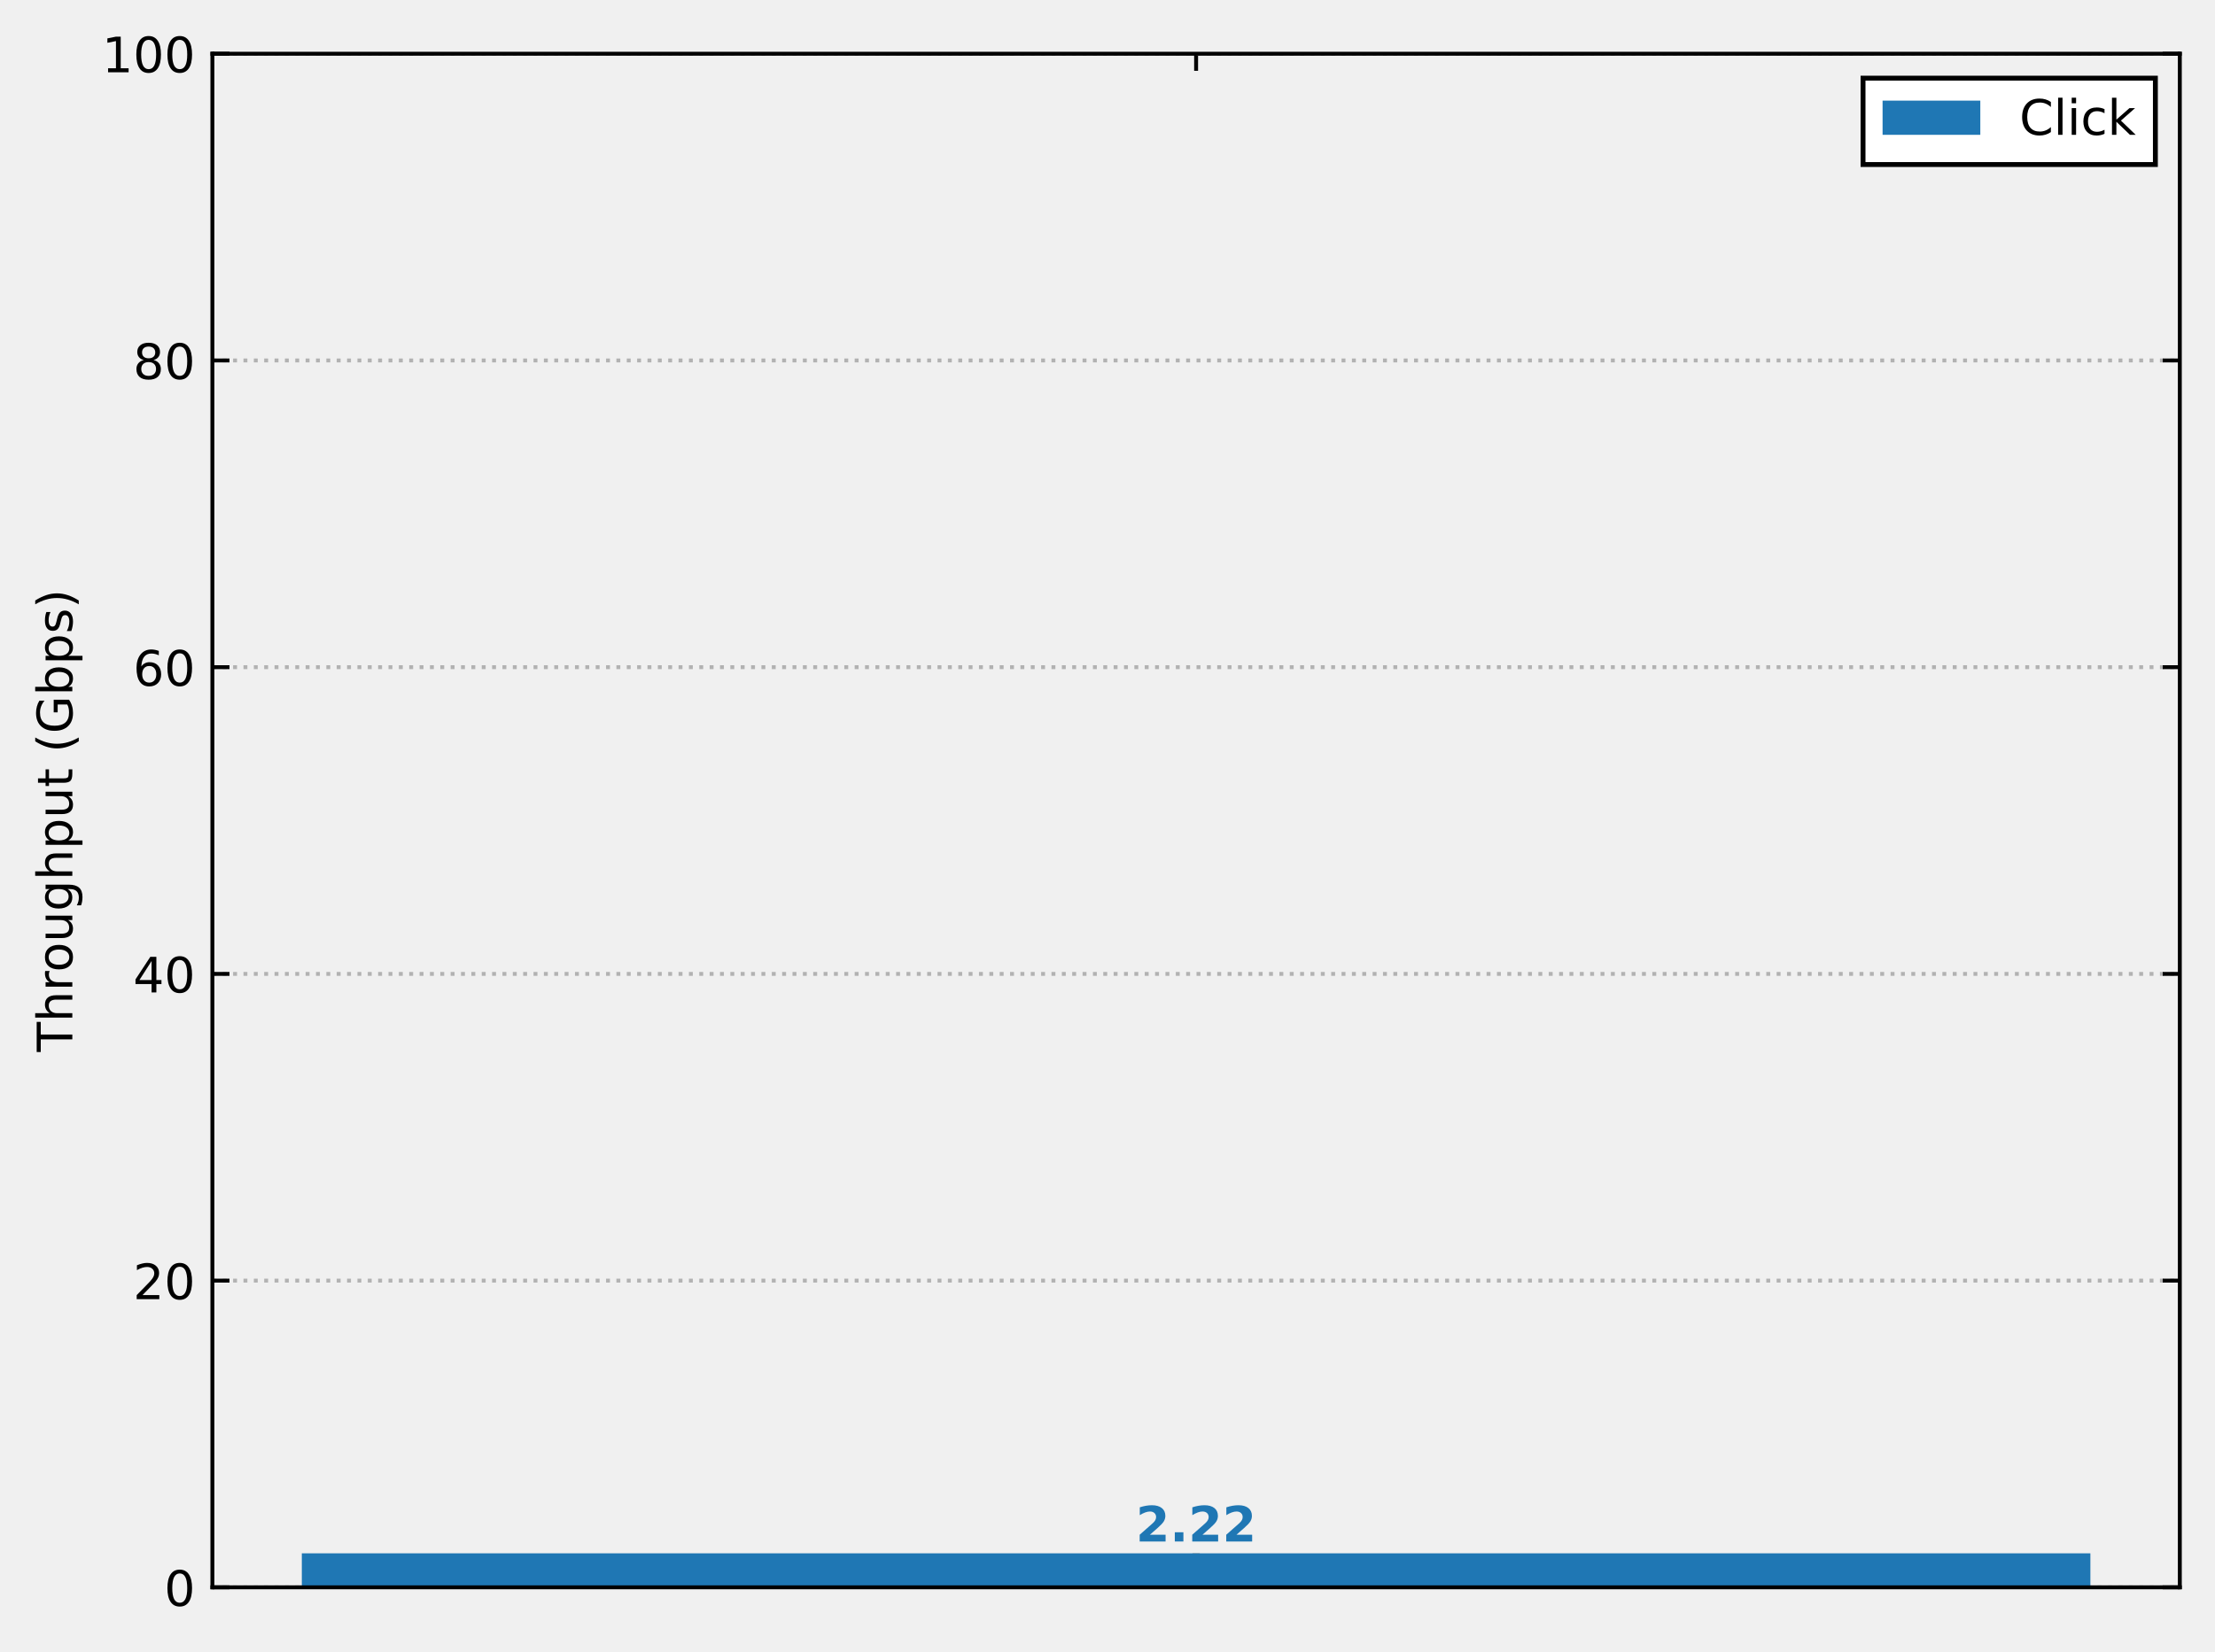
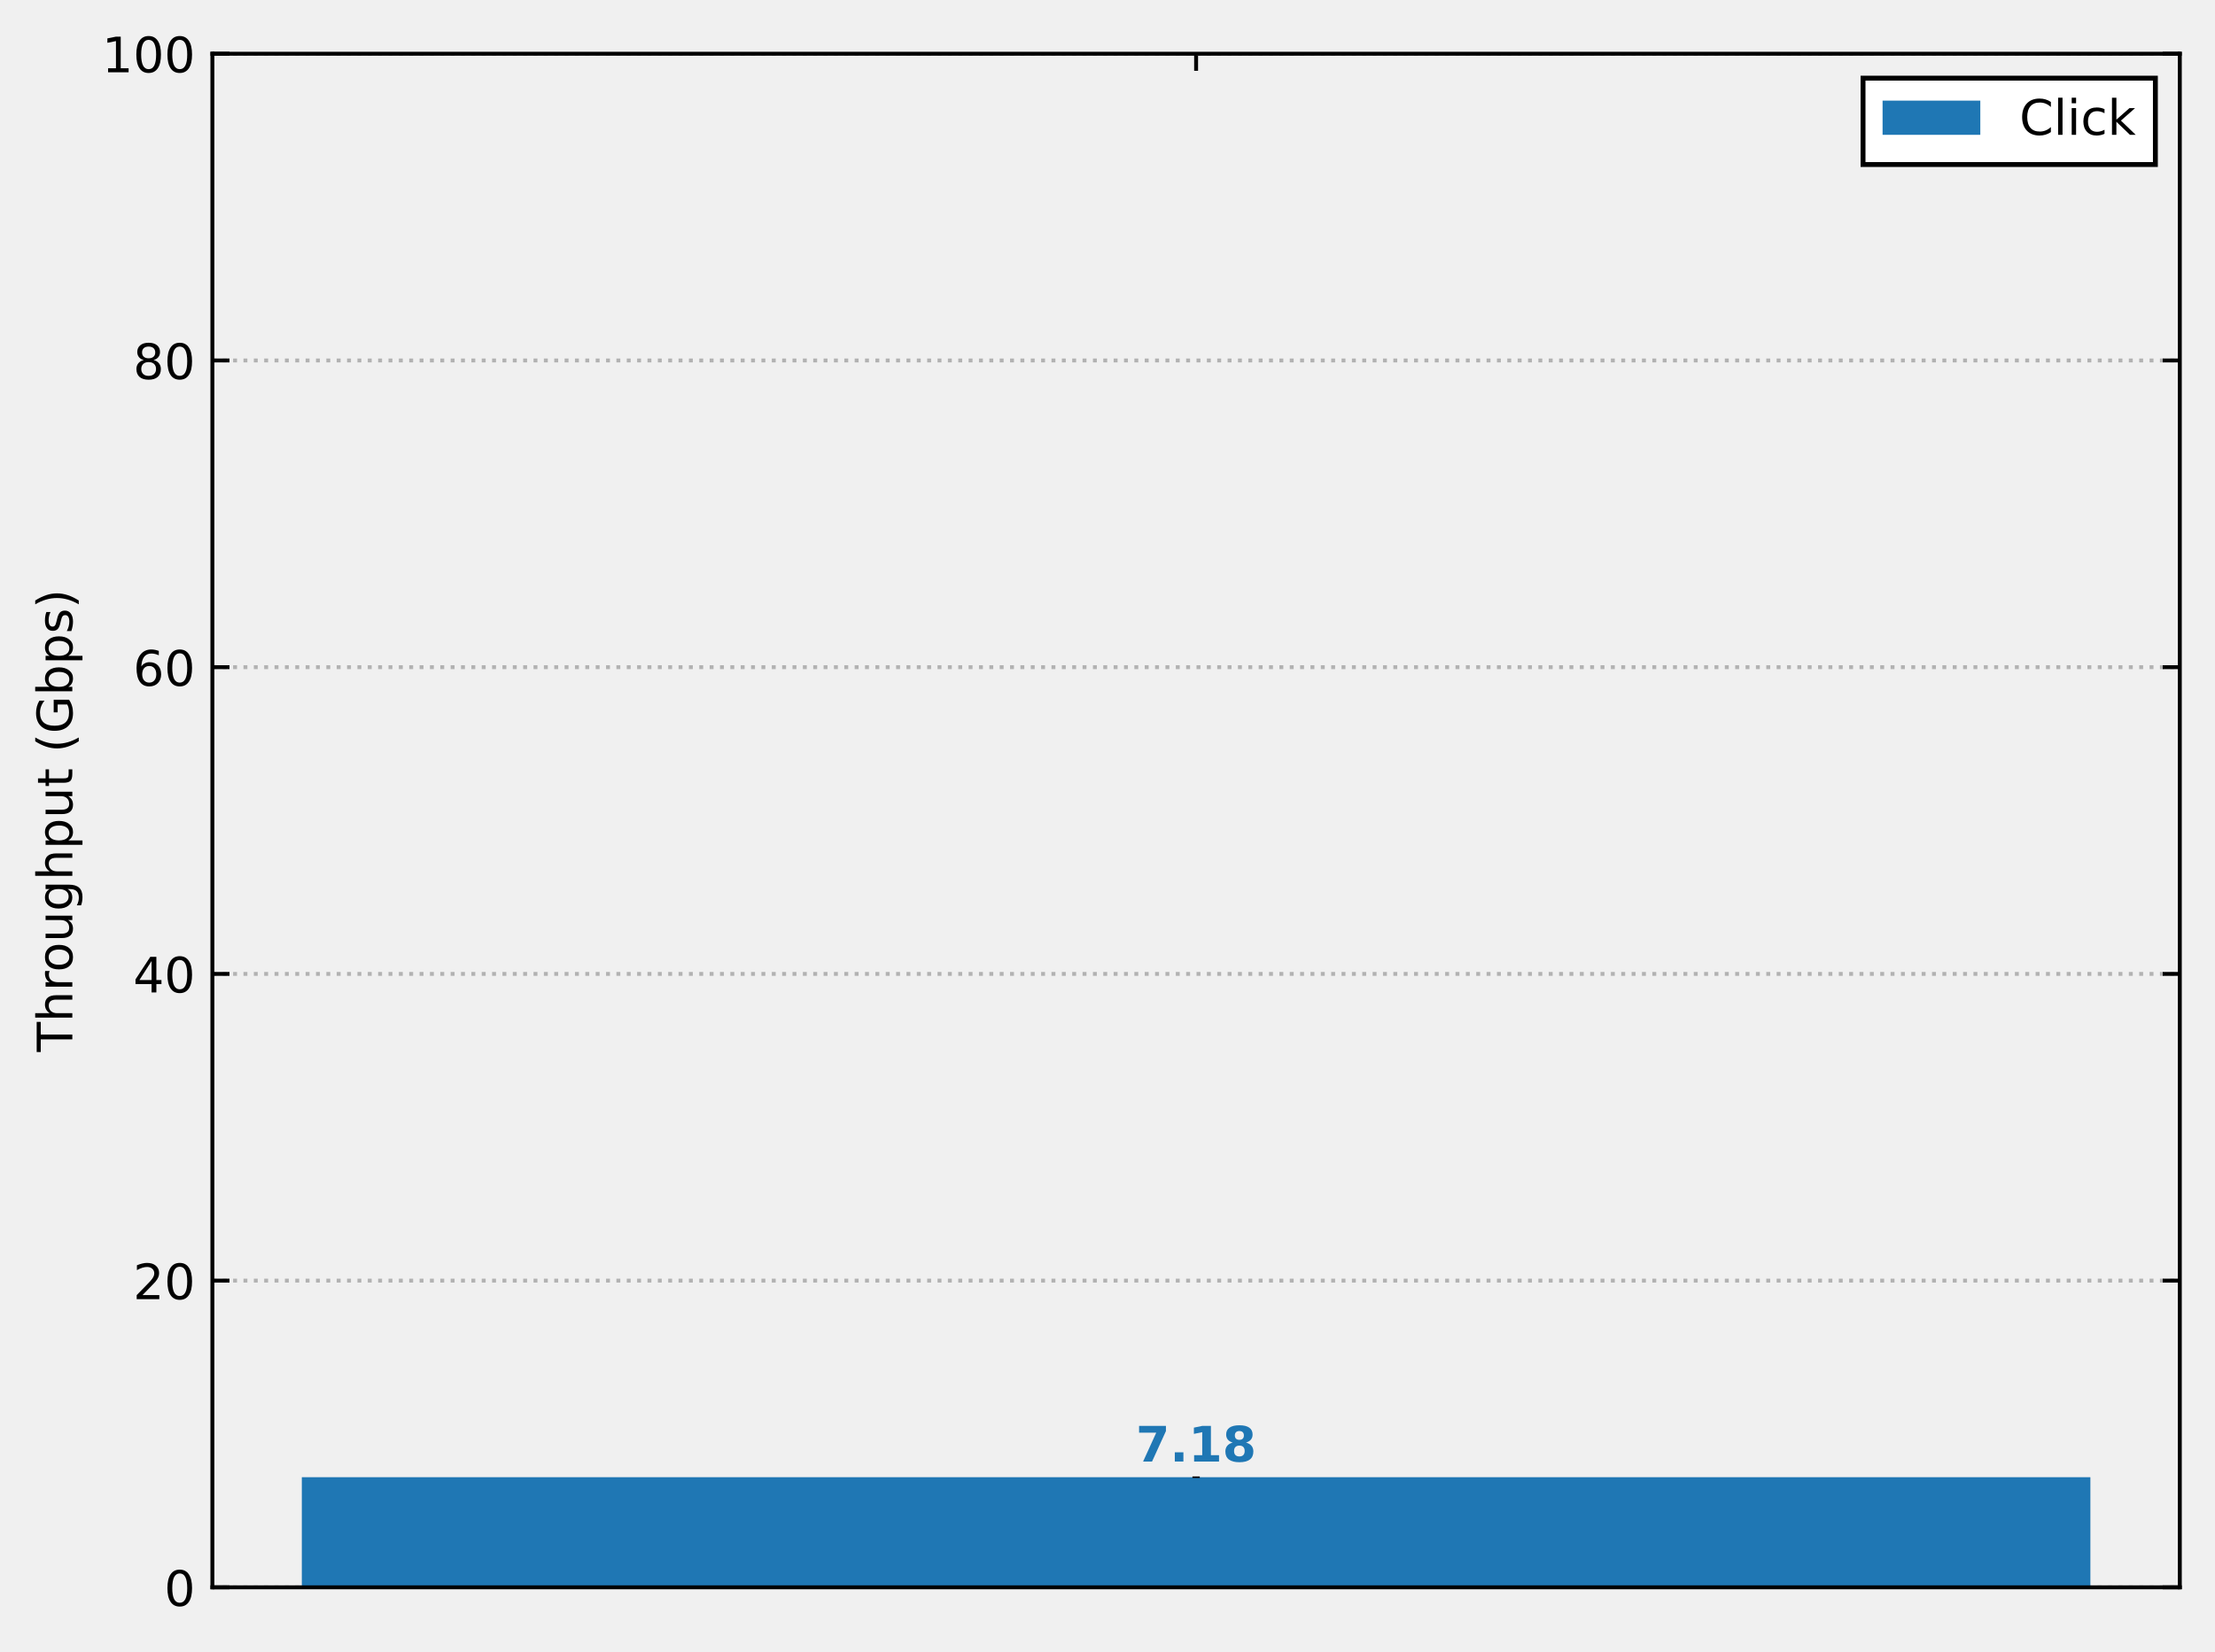
<svg xmlns="http://www.w3.org/2000/svg" xmlns:xlink="http://www.w3.org/1999/xlink" height="337.998pt" version="1.1" viewBox="0 0 453.296 337.998" width="453.296pt">
  <defs>
    <style type="text/css">
*{stroke-linecap:butt;stroke-linejoin:round;}
  </style>
  </defs>
  <g id="figure_1">
    <g id="patch_1">
      <path d="M 0 337.998  L 453.296 337.998  L 453.296 0  L 0 0  z " style="fill:none;" />
    </g>
    <g id="axes_1">
      <g id="patch_2">
        <path d="M 43.466 324.919  L 446.096 324.919  L 446.096 10.999  L 43.466 10.999  z " style="fill:none;" />
      </g>
      <g id="matplotlib.axis_1">
        <g id="xtick_1">
          <g id="line2d_1">
            <defs>
-               <path d="M 0 0  L 0 -3.5  " id="m7e4d42aa0f" style="stroke:#000000;stroke-width:0.8;" />
-             </defs>
-             <g>
-               <use style="stroke:#000000;stroke-width:0.8;" x="244.781" xlink:href="#m7e4d42aa0f" y="324.919" />
+               <path d="M 0 0  L 0 -3.5  " id="me1fd07fd08" style="stroke:#000000;stroke-width:0.8;" />
+             </defs>
+             <g>
+               <use style="stroke:#000000;stroke-width:0.8;" x="244.781" xlink:href="#me1fd07fd08" y="324.919" />
            </g>
          </g>
          <g id="line2d_2">
            <defs>
-               <path d="M 0 0  L 0 3.5  " id="m925b5e1581" style="stroke:#000000;stroke-width:0.8;" />
-             </defs>
-             <g>
-               <use style="stroke:#000000;stroke-width:0.8;" x="244.781" xlink:href="#m925b5e1581" y="10.999" />
+               <path d="M 0 0  L 0 3.5  " id="m97d2f718ff" style="stroke:#000000;stroke-width:0.8;" />
+             </defs>
+             <g>
+               <use style="stroke:#000000;stroke-width:0.8;" x="244.781" xlink:href="#m97d2f718ff" y="10.999" />
            </g>
          </g>
        </g>
      </g>
      <g id="matplotlib.axis_2">
        <g id="ytick_1">
          <g id="line2d_3">
-             <path clip-path="url(#p27eb76b205)" d="M 43.466 324.919  L 446.096 324.919  " style="fill:none;stroke:#b2b2b2;stroke-dasharray:0.8,1.32;stroke-dashoffset:0;stroke-width:0.8;" />
+             <path clip-path="url(#pe2da1ed0f9)" d="M 43.466 324.919  L 446.096 324.919  " style="fill:none;stroke:#b2b2b2;stroke-dasharray:0.8,1.32;stroke-dashoffset:0;stroke-width:0.8;" />
          </g>
          <g id="line2d_4">
            <defs>
-               <path d="M 0 0  L 3.5 0  " id="m32901229ba" style="stroke:#000000;stroke-width:0.8;" />
-             </defs>
-             <g>
-               <use style="stroke:#000000;stroke-width:0.8;" x="43.466" xlink:href="#m32901229ba" y="324.919" />
+               <path d="M 0 0  L 3.5 0  " id="maf6cf092e7" style="stroke:#000000;stroke-width:0.8;" />
+             </defs>
+             <g>
+               <use style="stroke:#000000;stroke-width:0.8;" x="43.466" xlink:href="#maf6cf092e7" y="324.919" />
            </g>
          </g>
          <g id="line2d_5">
            <defs>
-               <path d="M 0 0  L -3.5 0  " id="m44d1b09445" style="stroke:#000000;stroke-width:0.8;" />
-             </defs>
-             <g>
-               <use style="stroke:#000000;stroke-width:0.8;" x="446.096" xlink:href="#m44d1b09445" y="324.919" />
+               <path d="M 0 0  L -3.5 0  " id="me458144570" style="stroke:#000000;stroke-width:0.8;" />
+             </defs>
+             <g>
+               <use style="stroke:#000000;stroke-width:0.8;" x="446.096" xlink:href="#me458144570" y="324.919" />
            </g>
          </g>
          <g id="text_1">
            <defs>
              <path d="M 31.781 66.406  Q 24.172 66.406 20.328 58.906  Q 16.5 51.422 16.5 36.375  Q 16.5 21.391 20.328 13.891  Q 24.172 6.391 31.781 6.391  Q 39.453 6.391 43.281 13.891  Q 47.125 21.391 47.125 36.375  Q 47.125 51.422 43.281 58.906  Q 39.453 66.406 31.781 66.406  z M 31.781 74.219  Q 44.047 74.219 50.516 64.516  Q 56.984 54.828 56.984 36.375  Q 56.984 17.969 50.516 8.266  Q 44.047 -1.422 31.781 -1.422  Q 19.531 -1.422 13.062 8.266  Q 6.594 17.969 6.594 36.375  Q 6.594 54.828 13.062 64.516  Q 19.531 74.219 31.781 74.219  z " id="DejaVuSans-48" />
            </defs>
            <g transform="translate(33.60312 328.7184)scale(0.1 -0.1)">
              <use xlink:href="#DejaVuSans-48" />
            </g>
          </g>
        </g>
        <g id="ytick_2">
          <g id="line2d_6">
-             <path clip-path="url(#p27eb76b205)" d="M 43.466 262.135  L 446.096 262.135  " style="fill:none;stroke:#b2b2b2;stroke-dasharray:0.8,1.32;stroke-dashoffset:0;stroke-width:0.8;" />
+             <path clip-path="url(#pe2da1ed0f9)" d="M 43.466 262.135  L 446.096 262.135  " style="fill:none;stroke:#b2b2b2;stroke-dasharray:0.8,1.32;stroke-dashoffset:0;stroke-width:0.8;" />
          </g>
          <g id="line2d_7">
            <g>
-               <use style="stroke:#000000;stroke-width:0.8;" x="43.466" xlink:href="#m32901229ba" y="262.135" />
+               <use style="stroke:#000000;stroke-width:0.8;" x="43.466" xlink:href="#maf6cf092e7" y="262.135" />
            </g>
          </g>
          <g id="line2d_8">
            <g>
-               <use style="stroke:#000000;stroke-width:0.8;" x="446.096" xlink:href="#m44d1b09445" y="262.135" />
+               <use style="stroke:#000000;stroke-width:0.8;" x="446.096" xlink:href="#me458144570" y="262.135" />
            </g>
          </g>
          <g id="text_2">
            <defs>
              <path d="M 19.188 8.297  L 53.609 8.297  L 53.609 0  L 7.328 0  L 7.328 8.297  Q 12.938 14.109 22.625 23.891  Q 32.328 33.688 34.812 36.531  Q 39.547 41.844 41.422 45.531  Q 43.312 49.219 43.312 52.781  Q 43.312 58.594 39.234 62.25  Q 35.156 65.922 28.609 65.922  Q 23.969 65.922 18.812 64.312  Q 13.672 62.703 7.812 59.422  L 7.812 69.391  Q 13.766 71.781 18.938 73  Q 24.125 74.219 28.422 74.219  Q 39.75 74.219 46.484 68.547  Q 53.219 62.891 53.219 53.422  Q 53.219 48.922 51.531 44.891  Q 49.859 40.875 45.406 35.406  Q 44.188 33.984 37.641 27.219  Q 31.109 20.453 19.188 8.297  z " id="DejaVuSans-50" />
            </defs>
            <g transform="translate(27.24063 265.9344)scale(0.1 -0.1)">
              <use xlink:href="#DejaVuSans-50" />
              <use x="63.623" xlink:href="#DejaVuSans-48" />
            </g>
          </g>
        </g>
        <g id="ytick_3">
          <g id="line2d_9">
-             <path clip-path="url(#p27eb76b205)" d="M 43.466 199.351  L 446.096 199.351  " style="fill:none;stroke:#b2b2b2;stroke-dasharray:0.8,1.32;stroke-dashoffset:0;stroke-width:0.8;" />
+             <path clip-path="url(#pe2da1ed0f9)" d="M 43.466 199.351  L 446.096 199.351  " style="fill:none;stroke:#b2b2b2;stroke-dasharray:0.8,1.32;stroke-dashoffset:0;stroke-width:0.8;" />
          </g>
          <g id="line2d_10">
            <g>
-               <use style="stroke:#000000;stroke-width:0.8;" x="43.466" xlink:href="#m32901229ba" y="199.351" />
+               <use style="stroke:#000000;stroke-width:0.8;" x="43.466" xlink:href="#maf6cf092e7" y="199.351" />
            </g>
          </g>
          <g id="line2d_11">
            <g>
-               <use style="stroke:#000000;stroke-width:0.8;" x="446.096" xlink:href="#m44d1b09445" y="199.351" />
+               <use style="stroke:#000000;stroke-width:0.8;" x="446.096" xlink:href="#me458144570" y="199.351" />
            </g>
          </g>
          <g id="text_3">
            <defs>
              <path d="M 37.797 64.312  L 12.891 25.391  L 37.797 25.391  z M 35.203 72.906  L 47.609 72.906  L 47.609 25.391  L 58.016 25.391  L 58.016 17.188  L 47.609 17.188  L 47.609 0  L 37.797 0  L 37.797 17.188  L 4.891 17.188  L 4.891 26.703  z " id="DejaVuSans-52" />
            </defs>
            <g transform="translate(27.24063 203.1504)scale(0.1 -0.1)">
              <use xlink:href="#DejaVuSans-52" />
              <use x="63.623" xlink:href="#DejaVuSans-48" />
            </g>
          </g>
        </g>
        <g id="ytick_4">
          <g id="line2d_12">
-             <path clip-path="url(#p27eb76b205)" d="M 43.466 136.567  L 446.096 136.567  " style="fill:none;stroke:#b2b2b2;stroke-dasharray:0.8,1.32;stroke-dashoffset:0;stroke-width:0.8;" />
+             <path clip-path="url(#pe2da1ed0f9)" d="M 43.466 136.567  L 446.096 136.567  " style="fill:none;stroke:#b2b2b2;stroke-dasharray:0.8,1.32;stroke-dashoffset:0;stroke-width:0.8;" />
          </g>
          <g id="line2d_13">
            <g>
-               <use style="stroke:#000000;stroke-width:0.8;" x="43.466" xlink:href="#m32901229ba" y="136.567" />
+               <use style="stroke:#000000;stroke-width:0.8;" x="43.466" xlink:href="#maf6cf092e7" y="136.567" />
            </g>
          </g>
          <g id="line2d_14">
            <g>
-               <use style="stroke:#000000;stroke-width:0.8;" x="446.096" xlink:href="#m44d1b09445" y="136.567" />
+               <use style="stroke:#000000;stroke-width:0.8;" x="446.096" xlink:href="#me458144570" y="136.567" />
            </g>
          </g>
          <g id="text_4">
            <defs>
              <path d="M 33.016 40.375  Q 26.375 40.375 22.484 35.828  Q 18.609 31.297 18.609 23.391  Q 18.609 15.531 22.484 10.953  Q 26.375 6.391 33.016 6.391  Q 39.656 6.391 43.531 10.953  Q 47.406 15.531 47.406 23.391  Q 47.406 31.297 43.531 35.828  Q 39.656 40.375 33.016 40.375  z M 52.594 71.297  L 52.594 62.312  Q 48.875 64.062 45.094 64.984  Q 41.312 65.922 37.594 65.922  Q 27.828 65.922 22.672 59.328  Q 17.531 52.734 16.797 39.406  Q 19.672 43.656 24.016 45.922  Q 28.375 48.188 33.594 48.188  Q 44.578 48.188 50.953 41.516  Q 57.328 34.859 57.328 23.391  Q 57.328 12.156 50.688 5.359  Q 44.047 -1.422 33.016 -1.422  Q 20.359 -1.422 13.672 8.266  Q 6.984 17.969 6.984 36.375  Q 6.984 53.656 15.188 63.938  Q 23.391 74.219 37.203 74.219  Q 40.922 74.219 44.703 73.484  Q 48.484 72.75 52.594 71.297  z " id="DejaVuSans-54" />
            </defs>
            <g transform="translate(27.24063 140.3664)scale(0.1 -0.1)">
              <use xlink:href="#DejaVuSans-54" />
              <use x="63.623" xlink:href="#DejaVuSans-48" />
            </g>
          </g>
        </g>
        <g id="ytick_5">
          <g id="line2d_15">
-             <path clip-path="url(#p27eb76b205)" d="M 43.466 73.783  L 446.096 73.783  " style="fill:none;stroke:#b2b2b2;stroke-dasharray:0.8,1.32;stroke-dashoffset:0;stroke-width:0.8;" />
+             <path clip-path="url(#pe2da1ed0f9)" d="M 43.466 73.783  L 446.096 73.783  " style="fill:none;stroke:#b2b2b2;stroke-dasharray:0.8,1.32;stroke-dashoffset:0;stroke-width:0.8;" />
          </g>
          <g id="line2d_16">
            <g>
-               <use style="stroke:#000000;stroke-width:0.8;" x="43.466" xlink:href="#m32901229ba" y="73.783" />
+               <use style="stroke:#000000;stroke-width:0.8;" x="43.466" xlink:href="#maf6cf092e7" y="73.783" />
            </g>
          </g>
          <g id="line2d_17">
            <g>
-               <use style="stroke:#000000;stroke-width:0.8;" x="446.096" xlink:href="#m44d1b09445" y="73.783" />
+               <use style="stroke:#000000;stroke-width:0.8;" x="446.096" xlink:href="#me458144570" y="73.783" />
            </g>
          </g>
          <g id="text_5">
            <defs>
              <path d="M 31.781 34.625  Q 24.75 34.625 20.719 30.859  Q 16.703 27.094 16.703 20.516  Q 16.703 13.922 20.719 10.156  Q 24.75 6.391 31.781 6.391  Q 38.812 6.391 42.859 10.172  Q 46.922 13.969 46.922 20.516  Q 46.922 27.094 42.891 30.859  Q 38.875 34.625 31.781 34.625  z M 21.922 38.812  Q 15.578 40.375 12.031 44.719  Q 8.5 49.078 8.5 55.328  Q 8.5 64.062 14.719 69.141  Q 20.953 74.219 31.781 74.219  Q 42.672 74.219 48.875 69.141  Q 55.078 64.062 55.078 55.328  Q 55.078 49.078 51.531 44.719  Q 48 40.375 41.703 38.812  Q 48.828 37.156 52.797 32.312  Q 56.781 27.484 56.781 20.516  Q 56.781 9.906 50.312 4.234  Q 43.844 -1.422 31.781 -1.422  Q 19.734 -1.422 13.25 4.234  Q 6.781 9.906 6.781 20.516  Q 6.781 27.484 10.781 32.312  Q 14.797 37.156 21.922 38.812  z M 18.312 54.391  Q 18.312 48.734 21.844 45.562  Q 25.391 42.391 31.781 42.391  Q 38.141 42.391 41.719 45.562  Q 45.312 48.734 45.312 54.391  Q 45.312 60.062 41.719 63.234  Q 38.141 66.406 31.781 66.406  Q 25.391 66.406 21.844 63.234  Q 18.312 60.062 18.312 54.391  z " id="DejaVuSans-56" />
            </defs>
            <g transform="translate(27.24063 77.58244)scale(0.1 -0.1)">
              <use xlink:href="#DejaVuSans-56" />
              <use x="63.623" xlink:href="#DejaVuSans-48" />
            </g>
          </g>
        </g>
        <g id="ytick_6">
          <g id="line2d_18">
-             <path clip-path="url(#p27eb76b205)" d="M 43.466 10.999  L 446.096 10.999  " style="fill:none;stroke:#b2b2b2;stroke-dasharray:0.8,1.32;stroke-dashoffset:0;stroke-width:0.8;" />
+             <path clip-path="url(#pe2da1ed0f9)" d="M 43.466 10.999  L 446.096 10.999  " style="fill:none;stroke:#b2b2b2;stroke-dasharray:0.8,1.32;stroke-dashoffset:0;stroke-width:0.8;" />
          </g>
          <g id="line2d_19">
            <g>
-               <use style="stroke:#000000;stroke-width:0.8;" x="43.466" xlink:href="#m32901229ba" y="10.999" />
+               <use style="stroke:#000000;stroke-width:0.8;" x="43.466" xlink:href="#maf6cf092e7" y="10.999" />
            </g>
          </g>
          <g id="line2d_20">
            <g>
-               <use style="stroke:#000000;stroke-width:0.8;" x="446.096" xlink:href="#m44d1b09445" y="10.999" />
+               <use style="stroke:#000000;stroke-width:0.8;" x="446.096" xlink:href="#me458144570" y="10.999" />
            </g>
          </g>
          <g id="text_6">
            <defs>
              <path d="M 12.406 8.297  L 28.516 8.297  L 28.516 63.922  L 10.984 60.406  L 10.984 69.391  L 28.422 72.906  L 38.281 72.906  L 38.281 8.297  L 54.391 8.297  L 54.391 0  L 12.406 0  z " id="DejaVuSans-49" />
            </defs>
            <g transform="translate(20.87813 14.79844)scale(0.1 -0.1)">
              <use xlink:href="#DejaVuSans-49" />
              <use x="63.623" xlink:href="#DejaVuSans-48" />
              <use x="127.246" xlink:href="#DejaVuSans-48" />
            </g>
          </g>
        </g>
        <g id="text_7">
          <defs>
            <path d="M -0.297 72.906  L 61.375 72.906  L 61.375 64.594  L 35.5 64.594  L 35.5 0  L 25.594 0  L 25.594 64.594  L -0.297 64.594  z " id="DejaVuSans-84" />
            <path d="M 54.891 33.016  L 54.891 0  L 45.906 0  L 45.906 32.719  Q 45.906 40.484 42.875 44.328  Q 39.844 48.188 33.797 48.188  Q 26.516 48.188 22.312 43.547  Q 18.109 38.922 18.109 30.906  L 18.109 0  L 9.078 0  L 9.078 75.984  L 18.109 75.984  L 18.109 46.188  Q 21.344 51.125 25.703 53.562  Q 30.078 56 35.797 56  Q 45.219 56 50.047 50.172  Q 54.891 44.344 54.891 33.016  z " id="DejaVuSans-104" />
            <path d="M 41.109 46.297  Q 39.594 47.172 37.812 47.578  Q 36.031 48 33.891 48  Q 26.266 48 22.188 43.047  Q 18.109 38.094 18.109 28.812  L 18.109 0  L 9.078 0  L 9.078 54.688  L 18.109 54.688  L 18.109 46.188  Q 20.953 51.172 25.484 53.578  Q 30.031 56 36.531 56  Q 37.453 56 38.578 55.875  Q 39.703 55.766 41.062 55.516  z " id="DejaVuSans-114" />
            <path d="M 30.609 48.391  Q 23.391 48.391 19.188 42.75  Q 14.984 37.109 14.984 27.297  Q 14.984 17.484 19.156 11.844  Q 23.344 6.203 30.609 6.203  Q 37.797 6.203 41.984 11.859  Q 46.188 17.531 46.188 27.297  Q 46.188 37.016 41.984 42.703  Q 37.797 48.391 30.609 48.391  z M 30.609 56  Q 42.328 56 49.016 48.375  Q 55.719 40.766 55.719 27.297  Q 55.719 13.875 49.016 6.219  Q 42.328 -1.422 30.609 -1.422  Q 18.844 -1.422 12.172 6.219  Q 5.516 13.875 5.516 27.297  Q 5.516 40.766 12.172 48.375  Q 18.844 56 30.609 56  z " id="DejaVuSans-111" />
            <path d="M 8.5 21.578  L 8.5 54.688  L 17.484 54.688  L 17.484 21.922  Q 17.484 14.156 20.5 10.266  Q 23.531 6.391 29.594 6.391  Q 36.859 6.391 41.078 11.031  Q 45.312 15.672 45.312 23.688  L 45.312 54.688  L 54.297 54.688  L 54.297 0  L 45.312 0  L 45.312 8.406  Q 42.047 3.422 37.719 1  Q 33.406 -1.422 27.688 -1.422  Q 18.266 -1.422 13.375 4.438  Q 8.5 10.297 8.5 21.578  z M 31.109 56  z " id="DejaVuSans-117" />
            <path d="M 45.406 27.984  Q 45.406 37.75 41.375 43.109  Q 37.359 48.484 30.078 48.484  Q 22.859 48.484 18.828 43.109  Q 14.797 37.75 14.797 27.984  Q 14.797 18.266 18.828 12.891  Q 22.859 7.516 30.078 7.516  Q 37.359 7.516 41.375 12.891  Q 45.406 18.266 45.406 27.984  z M 54.391 6.781  Q 54.391 -7.172 48.188 -13.984  Q 42 -20.797 29.203 -20.797  Q 24.469 -20.797 20.266 -20.094  Q 16.062 -19.391 12.109 -17.922  L 12.109 -9.188  Q 16.062 -11.328 19.922 -12.344  Q 23.781 -13.375 27.781 -13.375  Q 36.625 -13.375 41.016 -8.766  Q 45.406 -4.156 45.406 5.172  L 45.406 9.625  Q 42.625 4.781 38.281 2.391  Q 33.938 0 27.875 0  Q 17.828 0 11.672 7.656  Q 5.516 15.328 5.516 27.984  Q 5.516 40.672 11.672 48.328  Q 17.828 56 27.875 56  Q 33.938 56 38.281 53.609  Q 42.625 51.219 45.406 46.391  L 45.406 54.688  L 54.391 54.688  z " id="DejaVuSans-103" />
            <path d="M 18.109 8.203  L 18.109 -20.797  L 9.078 -20.797  L 9.078 54.688  L 18.109 54.688  L 18.109 46.391  Q 20.953 51.266 25.266 53.625  Q 29.594 56 35.594 56  Q 45.562 56 51.781 48.094  Q 58.016 40.188 58.016 27.297  Q 58.016 14.406 51.781 6.484  Q 45.562 -1.422 35.594 -1.422  Q 29.594 -1.422 25.266 0.953  Q 20.953 3.328 18.109 8.203  z M 48.688 27.297  Q 48.688 37.203 44.609 42.844  Q 40.531 48.484 33.406 48.484  Q 26.266 48.484 22.188 42.844  Q 18.109 37.203 18.109 27.297  Q 18.109 17.391 22.188 11.75  Q 26.266 6.109 33.406 6.109  Q 40.531 6.109 44.609 11.75  Q 48.688 17.391 48.688 27.297  z " id="DejaVuSans-112" />
            <path d="M 18.312 70.219  L 18.312 54.688  L 36.812 54.688  L 36.812 47.703  L 18.312 47.703  L 18.312 18.016  Q 18.312 11.328 20.141 9.422  Q 21.969 7.516 27.594 7.516  L 36.812 7.516  L 36.812 0  L 27.594 0  Q 17.188 0 13.234 3.875  Q 9.281 7.766 9.281 18.016  L 9.281 47.703  L 2.688 47.703  L 2.688 54.688  L 9.281 54.688  L 9.281 70.219  z " id="DejaVuSans-116" />
            <path id="DejaVuSans-32" />
            <path d="M 31 75.875  Q 24.469 64.656 21.281 53.656  Q 18.109 42.672 18.109 31.391  Q 18.109 20.125 21.312 9.062  Q 24.516 -2 31 -13.188  L 23.188 -13.188  Q 15.875 -1.703 12.234 9.375  Q 8.594 20.453 8.594 31.391  Q 8.594 42.281 12.203 53.312  Q 15.828 64.359 23.188 75.875  z " id="DejaVuSans-40" />
            <path d="M 59.516 10.406  L 59.516 29.984  L 43.406 29.984  L 43.406 38.094  L 69.281 38.094  L 69.281 6.781  Q 63.578 2.734 56.688 0.656  Q 49.812 -1.422 42 -1.422  Q 24.906 -1.422 15.25 8.562  Q 5.609 18.562 5.609 36.375  Q 5.609 54.25 15.25 64.234  Q 24.906 74.219 42 74.219  Q 49.125 74.219 55.547 72.453  Q 61.969 70.703 67.391 67.281  L 67.391 56.781  Q 61.922 61.422 55.766 63.766  Q 49.609 66.109 42.828 66.109  Q 29.438 66.109 22.719 58.641  Q 16.016 51.172 16.016 36.375  Q 16.016 21.625 22.719 14.156  Q 29.438 6.688 42.828 6.688  Q 48.047 6.688 52.141 7.594  Q 56.25 8.5 59.516 10.406  z " id="DejaVuSans-71" />
            <path d="M 48.688 27.297  Q 48.688 37.203 44.609 42.844  Q 40.531 48.484 33.406 48.484  Q 26.266 48.484 22.188 42.844  Q 18.109 37.203 18.109 27.297  Q 18.109 17.391 22.188 11.75  Q 26.266 6.109 33.406 6.109  Q 40.531 6.109 44.609 11.75  Q 48.688 17.391 48.688 27.297  z M 18.109 46.391  Q 20.953 51.266 25.266 53.625  Q 29.594 56 35.594 56  Q 45.562 56 51.781 48.094  Q 58.016 40.188 58.016 27.297  Q 58.016 14.406 51.781 6.484  Q 45.562 -1.422 35.594 -1.422  Q 29.594 -1.422 25.266 0.953  Q 20.953 3.328 18.109 8.203  L 18.109 0  L 9.078 0  L 9.078 75.984  L 18.109 75.984  z " id="DejaVuSans-98" />
            <path d="M 44.281 53.078  L 44.281 44.578  Q 40.484 46.531 36.375 47.5  Q 32.281 48.484 27.875 48.484  Q 21.188 48.484 17.844 46.438  Q 14.5 44.391 14.5 40.281  Q 14.5 37.156 16.891 35.375  Q 19.281 33.594 26.516 31.984  L 29.594 31.297  Q 39.156 29.25 43.188 25.516  Q 47.219 21.781 47.219 15.094  Q 47.219 7.469 41.188 3.016  Q 35.156 -1.422 24.609 -1.422  Q 20.219 -1.422 15.453 -0.562  Q 10.688 0.297 5.422 2  L 5.422 11.281  Q 10.406 8.688 15.234 7.391  Q 20.062 6.109 24.812 6.109  Q 31.156 6.109 34.562 8.281  Q 37.984 10.453 37.984 14.406  Q 37.984 18.062 35.516 20.016  Q 33.062 21.969 24.703 23.781  L 21.578 24.516  Q 13.234 26.266 9.516 29.906  Q 5.812 33.547 5.812 39.891  Q 5.812 47.609 11.281 51.797  Q 16.75 56 26.812 56  Q 31.781 56 36.172 55.266  Q 40.578 54.547 44.281 53.078  z " id="DejaVuSans-115" />
            <path d="M 8.016 75.875  L 15.828 75.875  Q 23.141 64.359 26.781 53.312  Q 30.422 42.281 30.422 31.391  Q 30.422 20.453 26.781 9.375  Q 23.141 -1.703 15.828 -13.188  L 8.016 -13.188  Q 14.5 -2 17.703 9.062  Q 20.906 20.125 20.906 31.391  Q 20.906 42.672 17.703 53.656  Q 14.5 64.656 8.016 75.875  z " id="DejaVuSans-41" />
          </defs>
          <g transform="translate(14.79844 215.317)rotate(-90)scale(0.1 -0.1)">
            <use xlink:href="#DejaVuSans-84" />
            <use x="61.084" xlink:href="#DejaVuSans-104" />
            <use x="124.463" xlink:href="#DejaVuSans-114" />
            <use x="163.326" xlink:href="#DejaVuSans-111" />
            <use x="224.508" xlink:href="#DejaVuSans-117" />
            <use x="287.887" xlink:href="#DejaVuSans-103" />
            <use x="351.363" xlink:href="#DejaVuSans-104" />
            <use x="414.742" xlink:href="#DejaVuSans-112" />
            <use x="478.219" xlink:href="#DejaVuSans-117" />
            <use x="541.598" xlink:href="#DejaVuSans-116" />
            <use x="580.807" xlink:href="#DejaVuSans-32" />
            <use x="612.594" xlink:href="#DejaVuSans-40" />
            <use x="651.607" xlink:href="#DejaVuSans-71" />
            <use x="729.098" xlink:href="#DejaVuSans-98" />
            <use x="792.574" xlink:href="#DejaVuSans-112" />
            <use x="856.051" xlink:href="#DejaVuSans-115" />
            <use x="908.15" xlink:href="#DejaVuSans-41" />
          </g>
        </g>
      </g>
      <g id="patch_3">
-         <path clip-path="url(#p27eb76b205)" d="M 61.767 324.919  L 427.794 324.919  L 427.794 317.964  L 61.767 317.964  z " style="fill:#1f77b4;" />
+         <path clip-path="url(#pe2da1ed0f9)" d="M 61.767 324.919  L 427.794 324.919  L 427.794 302.377  L 61.767 302.377  z " style="fill:#1f77b4;" />
      </g>
      <g id="LineCollection_1">
-         <path clip-path="url(#p27eb76b205)" d="M 244.781 317.975  L 244.781 317.954  " style="fill:none;stroke:#000000;stroke-width:1.5;" />
+         <path clip-path="url(#pe2da1ed0f9)" d="M 244.781 302.537  L 244.781 302.216  " style="fill:none;stroke:#000000;stroke-width:1.5;" />
      </g>
      <g id="patch_4">
        <path d="M 43.466 324.919  L 43.466 10.999  " style="fill:none;stroke:#000000;stroke-linecap:square;stroke-linejoin:miter;stroke-width:0.8;" />
      </g>
      <g id="patch_5">
        <path d="M 446.096 324.919  L 446.096 10.999  " style="fill:none;stroke:#000000;stroke-linecap:square;stroke-linejoin:miter;stroke-width:0.8;" />
      </g>
      <g id="patch_6">
        <path d="M 43.466 324.919  L 446.096 324.919  " style="fill:none;stroke:#000000;stroke-linecap:square;stroke-linejoin:miter;stroke-width:0.8;" />
      </g>
      <g id="patch_7">
        <path d="M 43.466 10.999  L 446.096 10.999  " style="fill:none;stroke:#000000;stroke-linecap:square;stroke-linejoin:miter;stroke-width:0.8;" />
      </g>
      <g id="text_8">
        <defs>
-           <path d="M 28.812 13.812  L 60.891 13.812  L 60.891 0  L 7.906 0  L 7.906 13.812  L 34.516 37.312  Q 38.094 40.531 39.797 43.609  Q 41.5 46.688 41.5 50  Q 41.5 55.125 38.062 58.25  Q 34.625 61.375 28.906 61.375  Q 24.516 61.375 19.281 59.5  Q 14.062 57.625 8.109 53.906  L 8.109 69.922  Q 14.453 72.016 20.656 73.109  Q 26.859 74.219 32.812 74.219  Q 45.906 74.219 53.156 68.453  Q 60.406 62.703 60.406 52.391  Q 60.406 46.438 57.328 41.281  Q 54.25 36.141 44.391 27.484  z " id="DejaVuSans-Bold-50" />
+           <path d="M 6.688 72.906  L 61.625 72.906  L 61.625 62.312  L 33.203 0  L 14.891 0  L 41.797 59.078  L 6.688 59.078  z " id="DejaVuSans-Bold-55" />
          <path d="M 10.203 18.891  L 27.781 18.891  L 27.781 0  L 10.203 0  z " id="DejaVuSans-Bold-46" />
+           <path d="M 11.719 12.984  L 28.328 12.984  L 28.328 60.109  L 11.281 56.594  L 11.281 69.391  L 28.219 72.906  L 46.094 72.906  L 46.094 12.984  L 62.703 12.984  L 62.703 0  L 11.719 0  z " id="DejaVuSans-Bold-49" />
+           <path d="M 34.812 32.625  Q 29.547 32.625 26.703 29.734  Q 23.875 26.859 23.875 21.484  Q 23.875 16.109 26.703 13.25  Q 29.547 10.406 34.812 10.406  Q 40.047 10.406 42.828 13.25  Q 45.609 16.109 45.609 21.484  Q 45.609 26.906 42.828 29.766  Q 40.047 32.625 34.812 32.625  z M 21.094 38.812  Q 14.453 40.828 11.078 44.969  Q 7.719 49.125 7.719 55.328  Q 7.719 64.547 14.594 69.375  Q 21.484 74.219 34.812 74.219  Q 48.047 74.219 54.922 69.406  Q 61.812 64.594 61.812 55.328  Q 61.812 49.125 58.422 44.969  Q 55.031 40.828 48.391 38.812  Q 55.812 36.766 59.594 32.156  Q 63.375 27.547 63.375 20.516  Q 63.375 9.672 56.172 4.125  Q 48.969 -1.422 34.812 -1.422  Q 20.609 -1.422 13.359 4.125  Q 6.109 9.672 6.109 20.516  Q 6.109 27.547 9.891 32.156  Q 13.672 36.766 21.094 38.812  z M 25.484 53.422  Q 25.484 49.078 27.906 46.734  Q 30.328 44.391 34.812 44.391  Q 39.203 44.391 41.594 46.734  Q 44 49.078 44 53.422  Q 44 57.766 41.594 60.078  Q 39.203 62.406 34.812 62.406  Q 30.328 62.406 27.906 60.062  Q 25.484 57.719 25.484 53.422  z " id="DejaVuSans-Bold-56" />
        </defs>
-         <g style="fill:#1f77b4;" transform="translate(232.4447 315.5369)scale(0.1 -0.1)">
-           <use xlink:href="#DejaVuSans-Bold-50" />
+         <g style="fill:#1f77b4;" transform="translate(232.4447 299.1697)scale(0.1 -0.1)">
+           <use xlink:href="#DejaVuSans-Bold-55" />
          <use x="69.58" xlink:href="#DejaVuSans-Bold-46" />
-           <use x="107.568" xlink:href="#DejaVuSans-Bold-50" />
-           <use x="177.148" xlink:href="#DejaVuSans-Bold-50" />
+           <use x="107.568" xlink:href="#DejaVuSans-Bold-49" />
+           <use x="177.148" xlink:href="#DejaVuSans-Bold-56" />
        </g>
      </g>
      <g id="legend_1">
        <g id="patch_8">
          <path d="M 381.267 33.677  L 441.096 33.677  L 441.096 15.999  L 381.267 15.999  z " style="fill:#ffffff;stroke:#000000;stroke-linejoin:miter;" />
        </g>
        <g id="patch_9">
          <path d="M 385.267 27.598  L 405.267 27.598  L 405.267 20.598  L 385.267 20.598  z " style="fill:#1f77b4;" />
        </g>
        <g id="text_9">
          <defs>
            <path d="M 64.406 67.281  L 64.406 56.891  Q 59.422 61.531 53.781 63.812  Q 48.141 66.109 41.797 66.109  Q 29.297 66.109 22.656 58.469  Q 16.016 50.828 16.016 36.375  Q 16.016 21.969 22.656 14.328  Q 29.297 6.688 41.797 6.688  Q 48.141 6.688 53.781 8.984  Q 59.422 11.281 64.406 15.922  L 64.406 5.609  Q 59.234 2.094 53.438 0.328  Q 47.656 -1.422 41.219 -1.422  Q 24.656 -1.422 15.125 8.703  Q 5.609 18.844 5.609 36.375  Q 5.609 53.953 15.125 64.078  Q 24.656 74.219 41.219 74.219  Q 47.75 74.219 53.531 72.484  Q 59.328 70.75 64.406 67.281  z " id="DejaVuSans-67" />
            <path d="M 9.422 75.984  L 18.406 75.984  L 18.406 0  L 9.422 0  z " id="DejaVuSans-108" />
            <path d="M 9.422 54.688  L 18.406 54.688  L 18.406 0  L 9.422 0  z M 9.422 75.984  L 18.406 75.984  L 18.406 64.594  L 9.422 64.594  z " id="DejaVuSans-105" />
            <path d="M 48.781 52.594  L 48.781 44.188  Q 44.969 46.297 41.141 47.344  Q 37.312 48.391 33.406 48.391  Q 24.656 48.391 19.812 42.844  Q 14.984 37.312 14.984 27.297  Q 14.984 17.281 19.812 11.734  Q 24.656 6.203 33.406 6.203  Q 37.312 6.203 41.141 7.25  Q 44.969 8.297 48.781 10.406  L 48.781 2.094  Q 45.016 0.344 40.984 -0.531  Q 36.969 -1.422 32.422 -1.422  Q 20.062 -1.422 12.781 6.344  Q 5.516 14.109 5.516 27.297  Q 5.516 40.672 12.859 48.328  Q 20.219 56 33.016 56  Q 37.156 56 41.109 55.141  Q 45.062 54.297 48.781 52.594  z " id="DejaVuSans-99" />
            <path d="M 9.078 75.984  L 18.109 75.984  L 18.109 31.109  L 44.922 54.688  L 56.391 54.688  L 27.391 29.109  L 57.625 0  L 45.906 0  L 18.109 26.703  L 18.109 0  L 9.078 0  z " id="DejaVuSans-107" />
          </defs>
          <g transform="translate(413.2675 27.59766)scale(0.1 -0.1)">
            <use xlink:href="#DejaVuSans-67" />
            <use x="69.824" xlink:href="#DejaVuSans-108" />
            <use x="97.607" xlink:href="#DejaVuSans-105" />
            <use x="125.391" xlink:href="#DejaVuSans-99" />
            <use x="180.371" xlink:href="#DejaVuSans-107" />
          </g>
        </g>
      </g>
    </g>
  </g>
  <defs>
-     <clipPath id="p27eb76b205">
+     <clipPath id="pe2da1ed0f9">
      <rect height="313.92" width="402.63" x="43.466" y="10.999" />
    </clipPath>
  </defs>
</svg>
